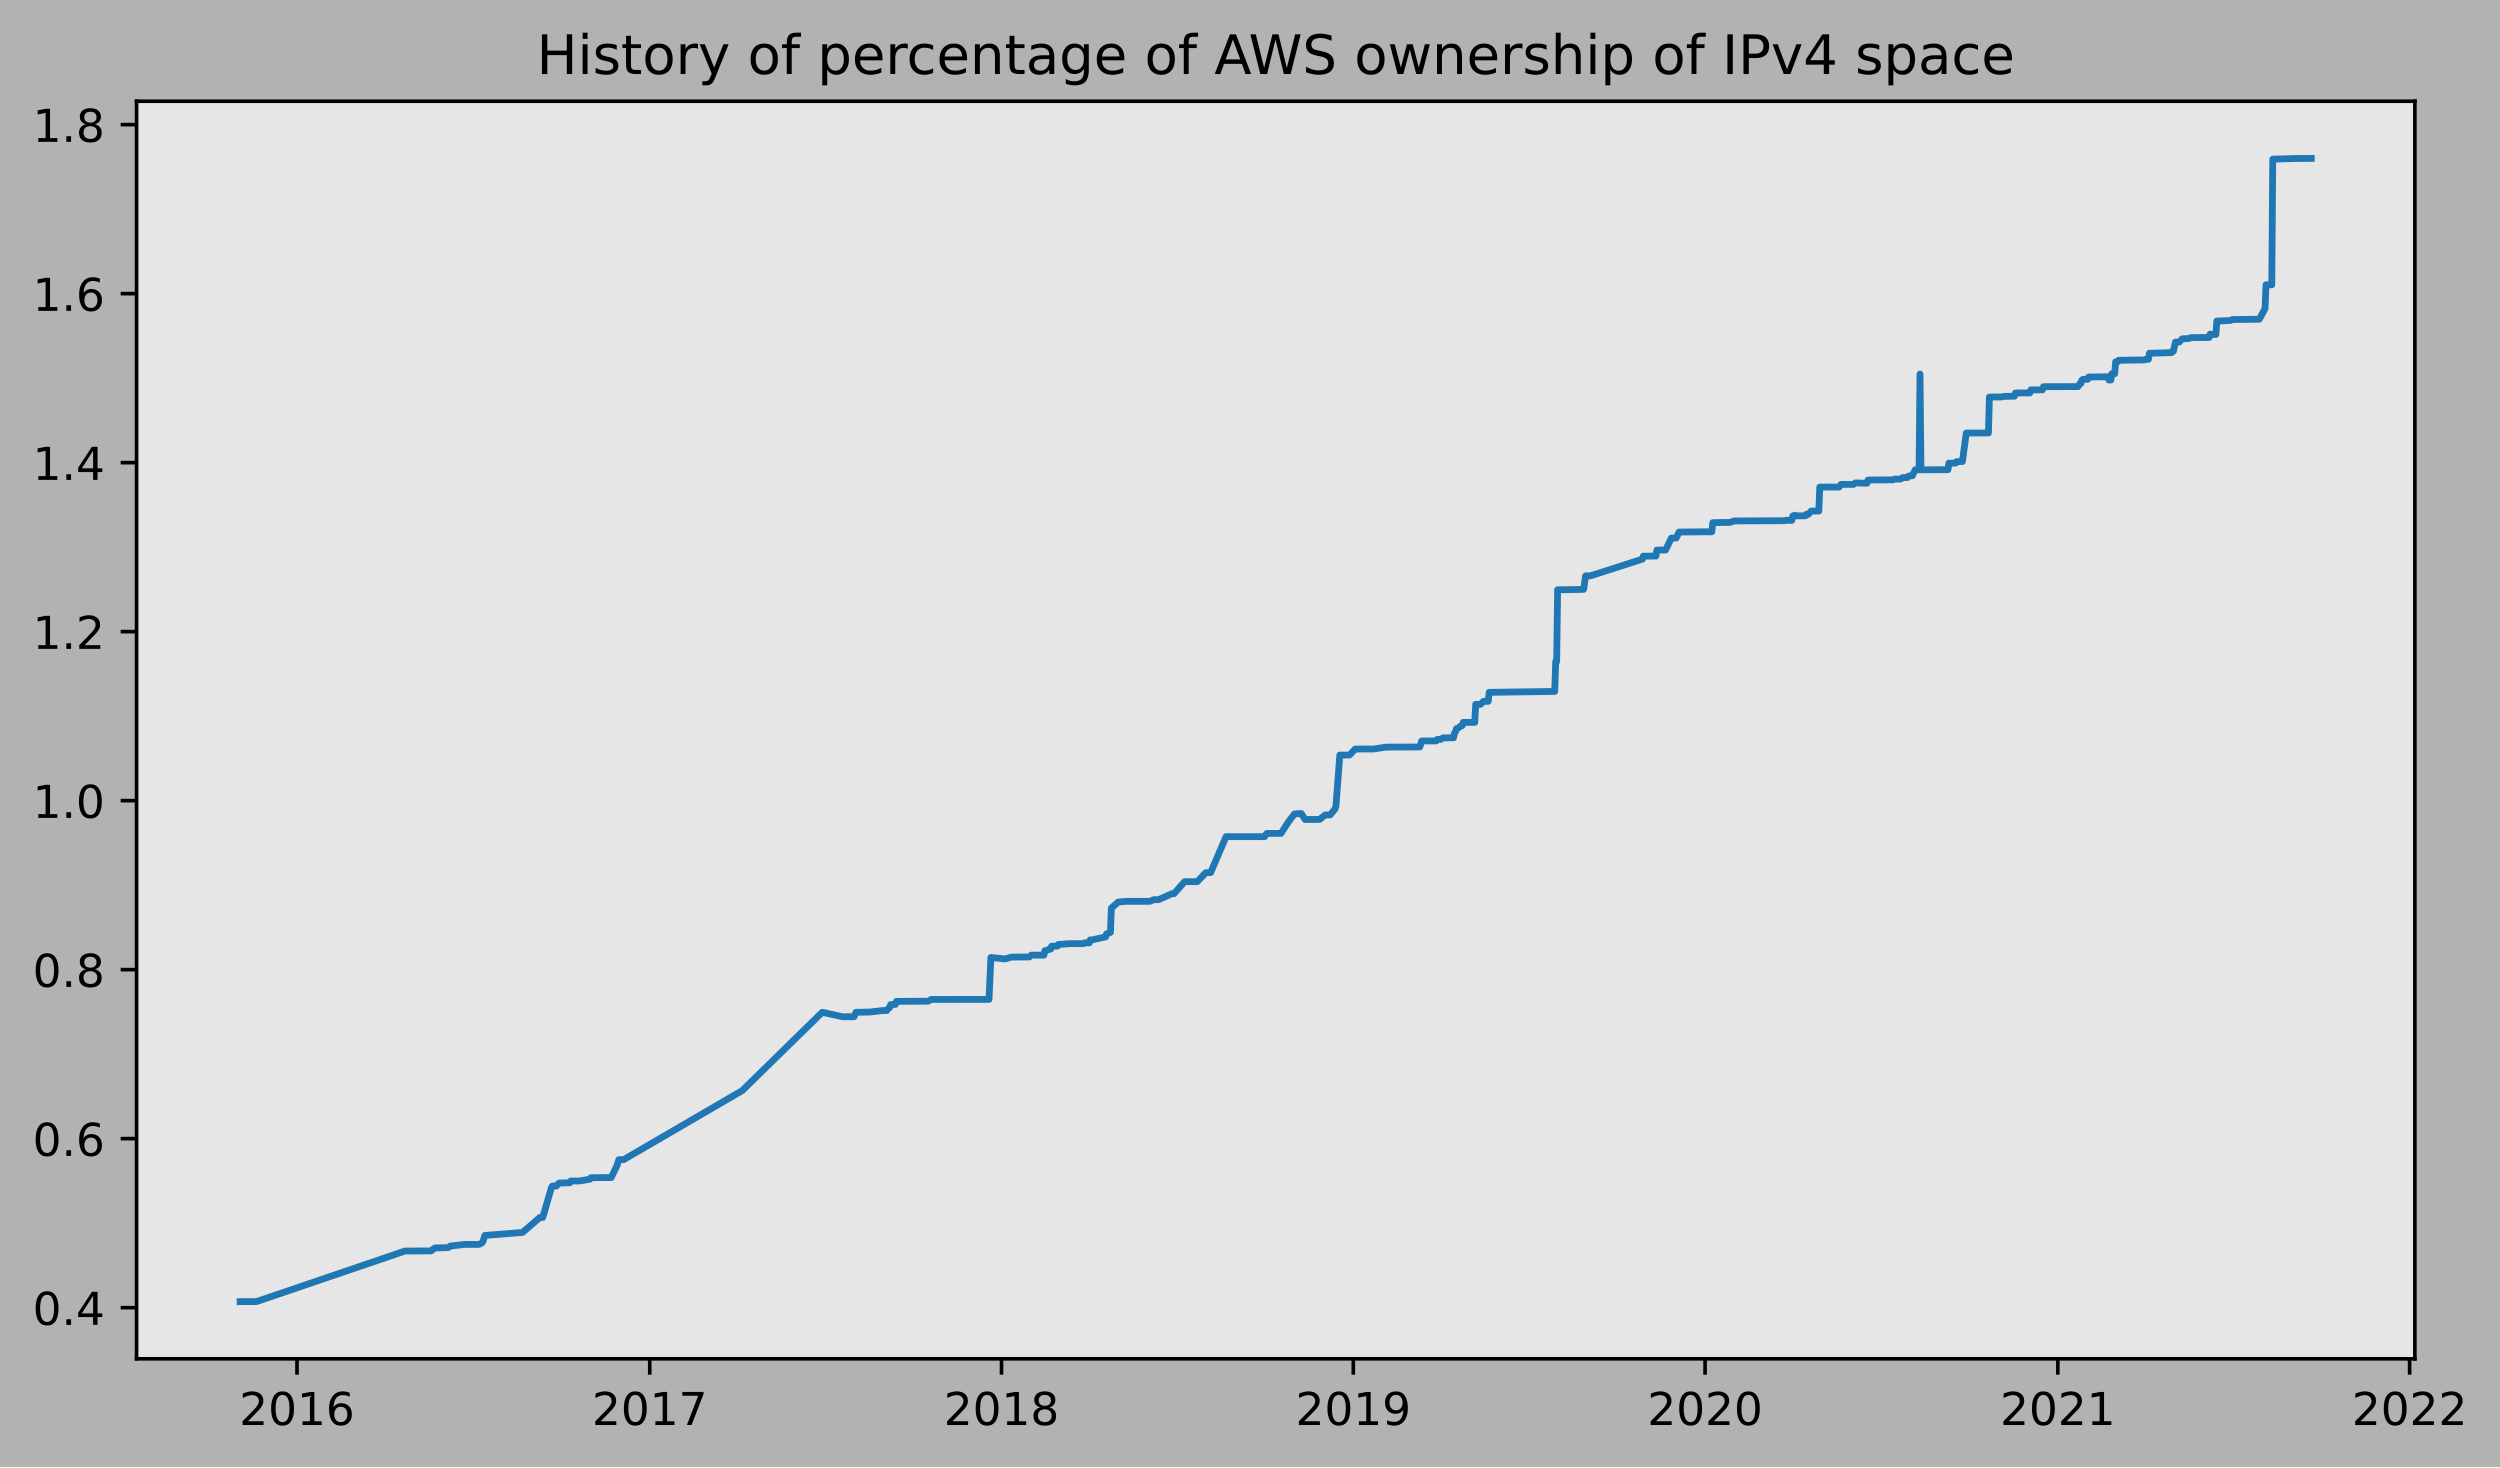
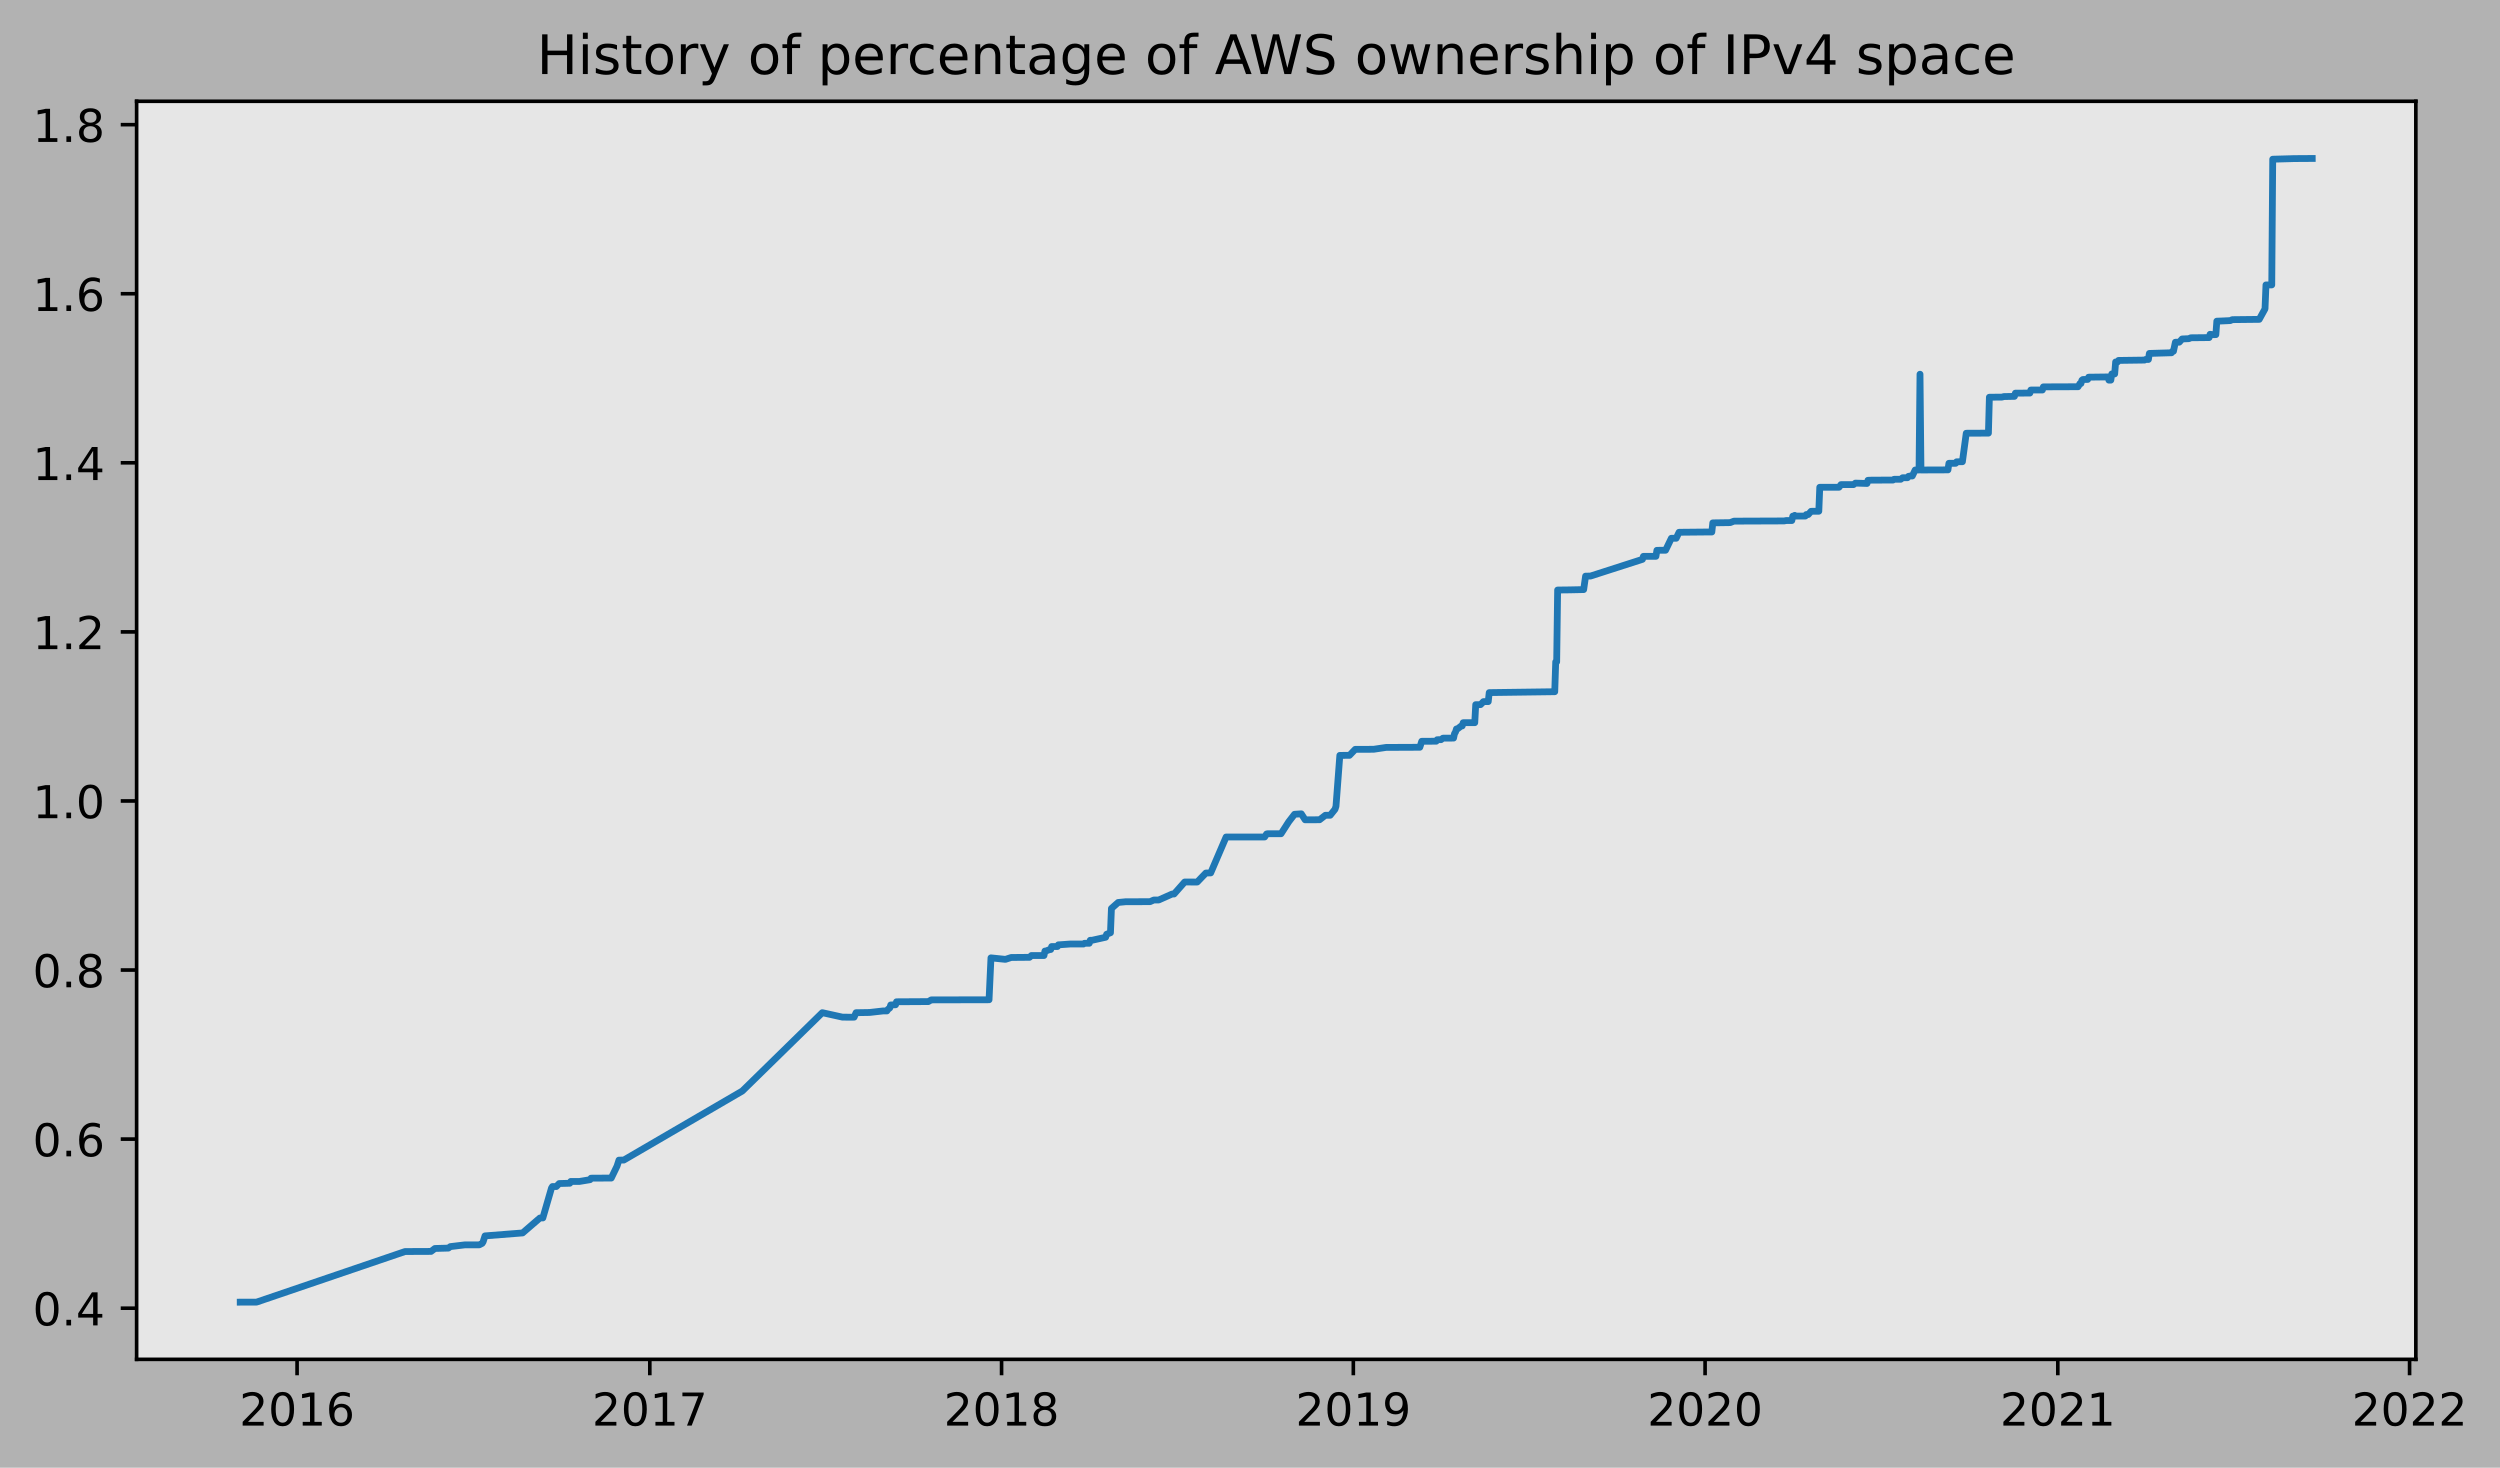
- <svg xmlns="http://www.w3.org/2000/svg" xmlns:xlink="http://www.w3.org/1999/xlink" height="323.396pt" version="1.1" viewBox="0 0 551.07 323.396" width="551.07pt">
+ <svg xmlns="http://www.w3.org/2000/svg" xmlns:xlink="http://www.w3.org/1999/xlink" height="323.396pt" version="1.1" viewBox="0 0 550.848 323.396" width="550.848pt">
  <defs>
    <style type="text/css">
*{stroke-linecap:butt;stroke-linejoin:round;}
  </style>
  </defs>
  <g id="figure_1">
    <g id="patch_1">
-       <path d="M 0 323.396  L 551.07 323.396  L 551.07 0  L 0 0  z " style="fill:#b2b2b2;" />
+       <path d="M 0 323.396  L 550.848 323.396  L 550.848 0  L 0 0  z " style="fill:#b2b2b2;" />
    </g>
    <g id="axes_1">
      <g id="patch_2">
        <path d="M 30.103 299.518  L 532.303 299.518  L 532.303 22.318  L 30.103 22.318  z " style="fill:#e6e6e6;" />
      </g>
      <g id="matplotlib.axis_1">
        <g id="xtick_1">
          <g id="line2d_1">
            <defs>
-               <path d="M 0 0  L 0 3.5  " id="mcedb3b57be" style="stroke:#000000;stroke-width:0.8;" />
-             </defs>
-             <g>
-               <use style="stroke:#000000;stroke-width:0.8;" x="65.465" xlink:href="#mcedb3b57be" y="299.518" />
+               <path d="M 0 0  L 0 3.5  " id="m0ba803ebdb" style="stroke:#000000;stroke-width:0.8;" />
+             </defs>
+             <g>
+               <use style="stroke:#000000;stroke-width:0.8;" x="65.459" xlink:href="#m0ba803ebdb" y="299.518" />
            </g>
          </g>
          <g id="text_1">
            <defs>
              <path d="M 19.188 8.297  L 53.609 8.297  L 53.609 0  L 7.328 0  L 7.328 8.297  Q 12.938 14.109 22.625 23.891  Q 32.328 33.688 34.812 36.531  Q 39.547 41.844 41.422 45.531  Q 43.312 49.219 43.312 52.781  Q 43.312 58.594 39.234 62.25  Q 35.156 65.922 28.609 65.922  Q 23.969 65.922 18.812 64.312  Q 13.672 62.703 7.812 59.422  L 7.812 69.391  Q 13.766 71.781 18.938 73  Q 24.125 74.219 28.422 74.219  Q 39.75 74.219 46.484 68.547  Q 53.219 62.891 53.219 53.422  Q 53.219 48.922 51.531 44.891  Q 49.859 40.875 45.406 35.406  Q 44.188 33.984 37.641 27.219  Q 31.109 20.453 19.188 8.297  z " id="DejaVuSans-50" />
              <path d="M 31.781 66.406  Q 24.172 66.406 20.328 58.906  Q 16.5 51.422 16.5 36.375  Q 16.5 21.391 20.328 13.891  Q 24.172 6.391 31.781 6.391  Q 39.453 6.391 43.281 13.891  Q 47.125 21.391 47.125 36.375  Q 47.125 51.422 43.281 58.906  Q 39.453 66.406 31.781 66.406  z M 31.781 74.219  Q 44.047 74.219 50.516 64.516  Q 56.984 54.828 56.984 36.375  Q 56.984 17.969 50.516 8.266  Q 44.047 -1.422 31.781 -1.422  Q 19.531 -1.422 13.062 8.266  Q 6.594 17.969 6.594 36.375  Q 6.594 54.828 13.062 64.516  Q 19.531 74.219 31.781 74.219  z " id="DejaVuSans-48" />
              <path d="M 12.406 8.297  L 28.516 8.297  L 28.516 63.922  L 10.984 60.406  L 10.984 69.391  L 28.422 72.906  L 38.281 72.906  L 38.281 8.297  L 54.391 8.297  L 54.391 0  L 12.406 0  z " id="DejaVuSans-49" />
              <path d="M 33.016 40.375  Q 26.375 40.375 22.484 35.828  Q 18.609 31.297 18.609 23.391  Q 18.609 15.531 22.484 10.953  Q 26.375 6.391 33.016 6.391  Q 39.656 6.391 43.531 10.953  Q 47.406 15.531 47.406 23.391  Q 47.406 31.297 43.531 35.828  Q 39.656 40.375 33.016 40.375  z M 52.594 71.297  L 52.594 62.312  Q 48.875 64.062 45.094 64.984  Q 41.312 65.922 37.594 65.922  Q 27.828 65.922 22.672 59.328  Q 17.531 52.734 16.797 39.406  Q 19.672 43.656 24.016 45.922  Q 28.375 48.188 33.594 48.188  Q 44.578 48.188 50.953 41.516  Q 57.328 34.859 57.328 23.391  Q 57.328 12.156 50.688 5.359  Q 44.047 -1.422 33.016 -1.422  Q 20.359 -1.422 13.672 8.266  Q 6.984 17.969 6.984 36.375  Q 6.984 53.656 15.188 63.938  Q 23.391 74.219 37.203 74.219  Q 40.922 74.219 44.703 73.484  Q 48.484 72.75 52.594 71.297  z " id="DejaVuSans-54" />
            </defs>
-             <g transform="translate(52.73968 314.1166)scale(0.1 -0.1)">
+             <g transform="translate(52.73385 314.1166)scale(0.1 -0.1)">
              <use xlink:href="#DejaVuSans-50" />
              <use x="63.623" xlink:href="#DejaVuSans-48" />
              <use x="127.246" xlink:href="#DejaVuSans-49" />
              <use x="190.869" xlink:href="#DejaVuSans-54" />
            </g>
          </g>
        </g>
        <g id="xtick_2">
          <g id="line2d_2">
            <g>
-               <use style="stroke:#000000;stroke-width:0.8;" x="143.22" xlink:href="#mcedb3b57be" y="299.518" />
+               <use style="stroke:#000000;stroke-width:0.8;" x="143.178" xlink:href="#m0ba803ebdb" y="299.518" />
            </g>
          </g>
          <g id="text_2">
            <defs>
              <path d="M 8.203 72.906  L 55.078 72.906  L 55.078 68.703  L 28.609 0  L 18.312 0  L 43.219 64.594  L 8.203 64.594  z " id="DejaVuSans-55" />
            </defs>
-             <g transform="translate(130.4948 314.1166)scale(0.1 -0.1)">
+             <g transform="translate(130.4528 314.1166)scale(0.1 -0.1)">
              <use xlink:href="#DejaVuSans-50" />
              <use x="63.623" xlink:href="#DejaVuSans-48" />
              <use x="127.246" xlink:href="#DejaVuSans-49" />
              <use x="190.869" xlink:href="#DejaVuSans-55" />
            </g>
          </g>
        </g>
        <g id="xtick_3">
          <g id="line2d_3">
            <g>
-               <use style="stroke:#000000;stroke-width:0.8;" x="220.762" xlink:href="#mcedb3b57be" y="299.518" />
+               <use style="stroke:#000000;stroke-width:0.8;" x="220.684" xlink:href="#m0ba803ebdb" y="299.518" />
            </g>
          </g>
          <g id="text_3">
            <defs>
              <path d="M 31.781 34.625  Q 24.75 34.625 20.719 30.859  Q 16.703 27.094 16.703 20.516  Q 16.703 13.922 20.719 10.156  Q 24.75 6.391 31.781 6.391  Q 38.812 6.391 42.859 10.172  Q 46.922 13.969 46.922 20.516  Q 46.922 27.094 42.891 30.859  Q 38.875 34.625 31.781 34.625  z M 21.922 38.812  Q 15.578 40.375 12.031 44.719  Q 8.5 49.078 8.5 55.328  Q 8.5 64.062 14.719 69.141  Q 20.953 74.219 31.781 74.219  Q 42.672 74.219 48.875 69.141  Q 55.078 64.062 55.078 55.328  Q 55.078 49.078 51.531 44.719  Q 48 40.375 41.703 38.812  Q 48.828 37.156 52.797 32.312  Q 56.781 27.484 56.781 20.516  Q 56.781 9.906 50.312 4.234  Q 43.844 -1.422 31.781 -1.422  Q 19.734 -1.422 13.25 4.234  Q 6.781 9.906 6.781 20.516  Q 6.781 27.484 10.781 32.312  Q 14.797 37.156 21.922 38.812  z M 18.312 54.391  Q 18.312 48.734 21.844 45.562  Q 25.391 42.391 31.781 42.391  Q 38.141 42.391 41.719 45.562  Q 45.312 48.734 45.312 54.391  Q 45.312 60.062 41.719 63.234  Q 38.141 66.406 31.781 66.406  Q 25.391 66.406 21.844 63.234  Q 18.312 60.062 18.312 54.391  z " id="DejaVuSans-56" />
            </defs>
-             <g transform="translate(208.0374 314.1166)scale(0.1 -0.1)">
+             <g transform="translate(207.9593 314.1166)scale(0.1 -0.1)">
              <use xlink:href="#DejaVuSans-50" />
              <use x="63.623" xlink:href="#DejaVuSans-48" />
              <use x="127.246" xlink:href="#DejaVuSans-49" />
              <use x="190.869" xlink:href="#DejaVuSans-56" />
            </g>
          </g>
        </g>
        <g id="xtick_4">
          <g id="line2d_4">
            <g>
-               <use style="stroke:#000000;stroke-width:0.8;" x="298.305" xlink:href="#mcedb3b57be" y="299.518" />
+               <use style="stroke:#000000;stroke-width:0.8;" x="298.191" xlink:href="#m0ba803ebdb" y="299.518" />
            </g>
          </g>
          <g id="text_4">
            <defs>
              <path d="M 10.984 1.516  L 10.984 10.5  Q 14.703 8.734 18.5 7.812  Q 22.312 6.891 25.984 6.891  Q 35.75 6.891 40.891 13.453  Q 46.047 20.016 46.781 33.406  Q 43.953 29.203 39.594 26.953  Q 35.25 24.703 29.984 24.703  Q 19.047 24.703 12.672 31.312  Q 6.297 37.938 6.297 49.422  Q 6.297 60.641 12.938 67.422  Q 19.578 74.219 30.609 74.219  Q 43.266 74.219 49.922 64.516  Q 56.594 54.828 56.594 36.375  Q 56.594 19.141 48.406 8.859  Q 40.234 -1.422 26.422 -1.422  Q 22.703 -1.422 18.891 -0.688  Q 15.094 0.047 10.984 1.516  z M 30.609 32.422  Q 37.25 32.422 41.125 36.953  Q 45.016 41.5 45.016 49.422  Q 45.016 57.281 41.125 61.844  Q 37.25 66.406 30.609 66.406  Q 23.969 66.406 20.094 61.844  Q 16.219 57.281 16.219 49.422  Q 16.219 41.5 20.094 36.953  Q 23.969 32.422 30.609 32.422  z " id="DejaVuSans-57" />
            </defs>
-             <g transform="translate(285.58 314.1166)scale(0.1 -0.1)">
+             <g transform="translate(285.4659 314.1166)scale(0.1 -0.1)">
              <use xlink:href="#DejaVuSans-50" />
              <use x="63.623" xlink:href="#DejaVuSans-48" />
              <use x="127.246" xlink:href="#DejaVuSans-49" />
              <use x="190.869" xlink:href="#DejaVuSans-57" />
            </g>
          </g>
        </g>
        <g id="xtick_5">
          <g id="line2d_5">
            <g>
-               <use style="stroke:#000000;stroke-width:0.8;" x="375.848" xlink:href="#mcedb3b57be" y="299.518" />
+               <use style="stroke:#000000;stroke-width:0.8;" x="375.697" xlink:href="#m0ba803ebdb" y="299.518" />
            </g>
          </g>
          <g id="text_5">
-             <g transform="translate(363.1226 314.1166)scale(0.1 -0.1)">
+             <g transform="translate(362.9724 314.1166)scale(0.1 -0.1)">
              <use xlink:href="#DejaVuSans-50" />
              <use x="63.623" xlink:href="#DejaVuSans-48" />
              <use x="127.246" xlink:href="#DejaVuSans-50" />
              <use x="190.869" xlink:href="#DejaVuSans-48" />
            </g>
          </g>
        </g>
        <g id="xtick_6">
          <g id="line2d_6">
            <g>
-               <use style="stroke:#000000;stroke-width:0.8;" x="453.603" xlink:href="#mcedb3b57be" y="299.518" />
+               <use style="stroke:#000000;stroke-width:0.8;" x="453.416" xlink:href="#m0ba803ebdb" y="299.518" />
            </g>
          </g>
          <g id="text_6">
-             <g transform="translate(440.8777 314.1166)scale(0.1 -0.1)">
+             <g transform="translate(440.6913 314.1166)scale(0.1 -0.1)">
              <use xlink:href="#DejaVuSans-50" />
              <use x="63.623" xlink:href="#DejaVuSans-48" />
              <use x="127.246" xlink:href="#DejaVuSans-50" />
              <use x="190.869" xlink:href="#DejaVuSans-49" />
            </g>
          </g>
        </g>
        <g id="xtick_7">
          <g id="line2d_7">
            <g>
-               <use style="stroke:#000000;stroke-width:0.8;" x="531.145" xlink:href="#mcedb3b57be" y="299.518" />
+               <use style="stroke:#000000;stroke-width:0.8;" x="530.923" xlink:href="#m0ba803ebdb" y="299.518" />
            </g>
          </g>
          <g id="text_7">
-             <g transform="translate(518.4203 314.1166)scale(0.1 -0.1)">
+             <g transform="translate(518.1979 314.1166)scale(0.1 -0.1)">
              <use xlink:href="#DejaVuSans-50" />
              <use x="63.623" xlink:href="#DejaVuSans-48" />
              <use x="127.246" xlink:href="#DejaVuSans-50" />
              <use x="190.869" xlink:href="#DejaVuSans-50" />
            </g>
          </g>
        </g>
      </g>
      <g id="matplotlib.axis_2">
        <g id="ytick_1">
          <g id="line2d_8">
            <defs>
-               <path d="M 0 0  L -3.5 0  " id="m008d72a3e7" style="stroke:#000000;stroke-width:0.8;" />
-             </defs>
-             <g>
-               <use style="stroke:#000000;stroke-width:0.8;" x="30.103" xlink:href="#m008d72a3e7" y="288.244" />
+               <path d="M 0 0  L -3.5 0  " id="m420ef39f73" style="stroke:#000000;stroke-width:0.8;" />
+             </defs>
+             <g>
+               <use style="stroke:#000000;stroke-width:0.8;" x="30.103" xlink:href="#m420ef39f73" y="288.244" />
            </g>
          </g>
          <g id="text_8">
            <defs>
              <path d="M 10.688 12.406  L 21 12.406  L 21 0  L 10.688 0  z " id="DejaVuSans-46" />
              <path d="M 37.797 64.312  L 12.891 25.391  L 37.797 25.391  z M 35.203 72.906  L 47.609 72.906  L 47.609 25.391  L 58.016 25.391  L 58.016 17.188  L 47.609 17.188  L 47.609 0  L 37.797 0  L 37.797 17.188  L 4.891 17.188  L 4.891 26.703  z " id="DejaVuSans-52" />
            </defs>
            <g transform="translate(7.2 292.0431)scale(0.1 -0.1)">
              <use xlink:href="#DejaVuSans-48" />
              <use x="63.623" xlink:href="#DejaVuSans-46" />
              <use x="95.41" xlink:href="#DejaVuSans-52" />
            </g>
          </g>
        </g>
        <g id="ytick_2">
          <g id="line2d_9">
            <g>
-               <use style="stroke:#000000;stroke-width:0.8;" x="30.103" xlink:href="#m008d72a3e7" y="250.99" />
+               <use style="stroke:#000000;stroke-width:0.8;" x="30.103" xlink:href="#m420ef39f73" y="250.99" />
            </g>
          </g>
          <g id="text_9">
            <g transform="translate(7.2 254.7897)scale(0.1 -0.1)">
              <use xlink:href="#DejaVuSans-48" />
              <use x="63.623" xlink:href="#DejaVuSans-46" />
              <use x="95.41" xlink:href="#DejaVuSans-54" />
            </g>
          </g>
        </g>
        <g id="ytick_3">
          <g id="line2d_10">
            <g>
-               <use style="stroke:#000000;stroke-width:0.8;" x="30.103" xlink:href="#m008d72a3e7" y="213.737" />
+               <use style="stroke:#000000;stroke-width:0.8;" x="30.103" xlink:href="#m420ef39f73" y="213.737" />
            </g>
          </g>
          <g id="text_10">
            <g transform="translate(7.2 217.5362)scale(0.1 -0.1)">
              <use xlink:href="#DejaVuSans-48" />
              <use x="63.623" xlink:href="#DejaVuSans-46" />
              <use x="95.41" xlink:href="#DejaVuSans-56" />
            </g>
          </g>
        </g>
        <g id="ytick_4">
          <g id="line2d_11">
            <g>
-               <use style="stroke:#000000;stroke-width:0.8;" x="30.103" xlink:href="#m008d72a3e7" y="176.484" />
+               <use style="stroke:#000000;stroke-width:0.8;" x="30.103" xlink:href="#m420ef39f73" y="176.484" />
            </g>
          </g>
          <g id="text_11">
            <g transform="translate(7.2 180.2828)scale(0.1 -0.1)">
              <use xlink:href="#DejaVuSans-49" />
              <use x="63.623" xlink:href="#DejaVuSans-46" />
              <use x="95.41" xlink:href="#DejaVuSans-48" />
            </g>
          </g>
        </g>
        <g id="ytick_5">
          <g id="line2d_12">
            <g>
-               <use style="stroke:#000000;stroke-width:0.8;" x="30.103" xlink:href="#m008d72a3e7" y="139.23" />
+               <use style="stroke:#000000;stroke-width:0.8;" x="30.103" xlink:href="#m420ef39f73" y="139.23" />
            </g>
          </g>
          <g id="text_12">
            <g transform="translate(7.2 143.0293)scale(0.1 -0.1)">
              <use xlink:href="#DejaVuSans-49" />
              <use x="63.623" xlink:href="#DejaVuSans-46" />
              <use x="95.41" xlink:href="#DejaVuSans-50" />
            </g>
          </g>
        </g>
        <g id="ytick_6">
          <g id="line2d_13">
            <g>
-               <use style="stroke:#000000;stroke-width:0.8;" x="30.103" xlink:href="#m008d72a3e7" y="101.977" />
+               <use style="stroke:#000000;stroke-width:0.8;" x="30.103" xlink:href="#m420ef39f73" y="101.977" />
            </g>
          </g>
          <g id="text_13">
            <g transform="translate(7.2 105.7759)scale(0.1 -0.1)">
              <use xlink:href="#DejaVuSans-49" />
              <use x="63.623" xlink:href="#DejaVuSans-46" />
              <use x="95.41" xlink:href="#DejaVuSans-52" />
            </g>
          </g>
        </g>
        <g id="ytick_7">
          <g id="line2d_14">
            <g>
-               <use style="stroke:#000000;stroke-width:0.8;" x="30.103" xlink:href="#m008d72a3e7" y="64.723" />
+               <use style="stroke:#000000;stroke-width:0.8;" x="30.103" xlink:href="#m420ef39f73" y="64.723" />
            </g>
          </g>
          <g id="text_14">
            <g transform="translate(7.2 68.52245)scale(0.1 -0.1)">
              <use xlink:href="#DejaVuSans-49" />
              <use x="63.623" xlink:href="#DejaVuSans-46" />
              <use x="95.41" xlink:href="#DejaVuSans-54" />
            </g>
          </g>
        </g>
        <g id="ytick_8">
          <g id="line2d_15">
            <g>
-               <use style="stroke:#000000;stroke-width:0.8;" x="30.103" xlink:href="#m008d72a3e7" y="27.47" />
+               <use style="stroke:#000000;stroke-width:0.8;" x="30.103" xlink:href="#m420ef39f73" y="27.47" />
            </g>
          </g>
          <g id="text_15">
            <g transform="translate(7.2 31.26901)scale(0.1 -0.1)">
              <use xlink:href="#DejaVuSans-49" />
              <use x="63.623" xlink:href="#DejaVuSans-46" />
              <use x="95.41" xlink:href="#DejaVuSans-56" />
            </g>
          </g>
        </g>
      </g>
      <g id="line2d_16">
-         <path clip-path="url(#p74a5744af8)" d="M 52.93 286.918  L 56.542 286.904  L 89.259 275.762  L 94.995 275.737  L 95.844 275.088  L 98.819 275.006  L 99.244 274.677  L 102.43 274.295  L 105.617 274.297  L 106.254 273.967  L 106.467 273.638  L 106.892 272.314  L 115.177 271.665  L 119.001 268.367  L 119.638 268.364  L 121.55 261.77  L 121.763 261.44  L 122.613 261.44  L 123.25 260.78  L 125.587 260.715  L 125.799 260.32  L 127.711 260.32  L 130.048 259.933  L 130.261 259.603  L 130.685 259.588  L 134.722 259.576  L 135.997 256.938  L 136.421 255.619  L 137.484 255.609  L 163.615 240.389  L 181.248 223.133  L 185.709 224.119  L 188.258 224.126  L 188.683 223.137  L 191.657 223.088  L 194.632 222.751  L 195.481 222.751  L 195.694 222.421  L 196.119 222.091  L 196.331 221.432  L 197.393 221.391  L 197.606 220.731  L 204.617 220.689  L 205.254 220.318  L 218.001 220.287  L 218.425 211.055  L 221.612 211.385  L 222.887 210.971  L 226.923 210.935  L 227.348 210.538  L 230.11 210.539  L 230.322 209.55  L 230.535 209.548  L 231.385 209.216  L 231.597 209.215  L 231.81 208.556  L 233.084 208.554  L 233.297 208.177  L 233.509 208.175  L 235.846 208.006  L 238.82 208.005  L 239.033 207.84  L 240.095 207.839  L 240.307 207.18  L 240.732 207.174  L 243.706 206.515  L 243.919 205.855  L 244.769 205.525  L 244.981 200.167  L 246.468 198.849  L 248.168 198.684  L 253.479 198.677  L 254.329 198.306  L 255.391 198.306  L 258.365 196.987  L 258.79 196.983  L 261.127 194.344  L 263.889 194.348  L 265.801 192.364  L 266.863 192.337  L 270.262 184.421  L 278.76 184.417  L 279.185 183.757  L 279.397 183.706  L 282.372 183.702  L 284.071 181.064  L 285.346 179.416  L 286.833 179.317  L 287.683 180.635  L 290.869 180.624  L 292.144 179.635  L 293.206 179.633  L 294.269 178.314  L 294.481 177.65  L 295.331 166.439  L 297.455 166.434  L 298.73 165.11  L 302.766 165.098  L 305.528 164.686  L 312.964 164.653  L 313.389 163.333  L 316.575 163.318  L 316.788 162.988  L 317.638 162.977  L 318.062 162.647  L 320.399 162.629  L 320.612 161.64  L 320.824 161.31  L 321.037 160.615  L 321.249 160.613  L 322.099 159.954  L 322.311 159.954  L 322.524 159.239  L 325.073 159.236  L 325.286 155.263  L 326.348 155.257  L 326.985 154.596  L 328.047 154.59  L 328.26 152.61  L 342.706 152.411  L 342.919 145.832  L 343.131 145.832  L 343.343 130.005  L 345.893 129.975  L 349.079 129.908  L 349.504 126.941  L 350.567 126.934  L 362.039 123.245  L 362.251 122.586  L 365.013 122.576  L 365.225 121.257  L 367.137 121.239  L 368.412 118.601  L 369.474 118.6  L 370.112 117.281  L 376.06 117.222  L 377.335 117.217  L 377.547 115.209  L 381.371 115.152  L 382.221 114.827  L 393.268 114.784  L 393.693 114.701  L 394.968 114.696  L 395.18 113.727  L 395.393 113.727  L 395.605 113.555  L 395.817 113.717  L 397.942 113.704  L 398.154 113.375  L 398.579 113.374  L 399.217 112.661  L 400.916 112.645  L 401.129 107.366  L 405.378 107.357  L 405.802 106.78  L 408.564 106.778  L 408.989 106.448  L 411.538 106.526  L 411.751 105.83  L 412.601 105.795  L 417.274 105.773  L 417.487 105.609  L 418.974 105.603  L 419.399 105.264  L 420.461 105.26  L 420.674 104.961  L 421.099 104.879  L 421.523 104.879  L 422.161 103.56  L 423.011 103.56  L 423.223 82.456  L 423.435 103.558  L 429.384 103.534  L 429.596 102.083  L 431.083 102.083  L 431.296 101.752  L 432.571 101.734  L 433.42 95.459  L 438.307 95.435  L 438.519 87.522  L 441.281 87.499  L 441.706 87.382  L 444.043 87.334  L 444.255 86.623  L 447.442 86.61  L 447.654 85.939  L 450.204 85.935  L 450.416 85.242  L 458.064 85.212  L 458.489 84.506  L 458.701 84.506  L 458.914 83.789  L 459.126 83.621  L 460.188 83.602  L 460.401 83.107  L 464.65 83.052  L 464.862 83.762  L 465.287 83.76  L 465.5 82.392  L 466.137 82.392  L 466.349 79.754  L 466.774 79.752  L 466.987 79.418  L 472.723 79.337  L 472.935 79.205  L 473.573 79.204  L 473.785 77.874  L 478.671 77.728  L 478.884 77.397  L 479.096 77.396  L 479.521 75.407  L 480.371 75.397  L 481.008 74.686  L 482.495 74.623  L 482.92 74.426  L 486.957 74.383  L 487.169 73.657  L 487.806 73.737  L 488.444 73.731  L 488.656 70.763  L 489.294 70.745  L 491.63 70.639  L 492.055 70.433  L 498.004 70.367  L 499.278 68.054  L 499.491 62.778  L 500.766 62.777  L 500.978 35.079  L 504.802 34.972  L 505.652 34.944  L 509.476 34.919  L 509.476 34.919  " style="fill:none;stroke:#1f77b4;stroke-linecap:square;stroke-width:1.5;" />
+         <path clip-path="url(#pda36340a8e)" d="M 52.93 286.918  L 56.54 286.904  L 89.242 275.762  L 94.975 275.737  L 95.824 275.088  L 98.797 275.006  L 99.222 274.677  L 102.407 274.295  L 105.592 274.297  L 106.229 273.967  L 106.442 273.638  L 106.866 272.314  L 115.148 271.665  L 118.97 268.367  L 119.607 268.364  L 121.518 261.77  L 121.731 261.44  L 122.58 261.44  L 123.217 260.78  L 125.553 260.715  L 125.765 260.32  L 127.676 260.32  L 130.012 259.933  L 130.225 259.603  L 130.649 259.588  L 134.684 259.576  L 135.958 256.938  L 136.383 255.619  L 137.444 255.609  L 163.563 240.389  L 181.188 223.133  L 185.647 224.119  L 188.195 224.126  L 188.62 223.137  L 191.593 223.088  L 194.566 222.751  L 195.415 222.751  L 195.627 222.421  L 196.052 222.091  L 196.264 221.432  L 197.326 221.391  L 197.539 220.731  L 204.546 220.689  L 205.183 220.318  L 217.924 220.287  L 218.348 211.055  L 221.534 211.385  L 222.808 210.971  L 226.842 210.935  L 227.267 210.538  L 230.028 210.539  L 230.24 209.55  L 230.452 209.548  L 231.302 209.216  L 231.514 209.215  L 231.726 208.556  L 233 208.554  L 233.213 208.177  L 233.425 208.175  L 235.761 208.006  L 238.734 208.005  L 238.946 207.84  L 240.008 207.839  L 240.22 207.18  L 240.645 207.174  L 243.618 206.515  L 243.83 205.855  L 244.679 205.525  L 244.892 200.167  L 246.378 198.849  L 248.077 198.684  L 253.386 198.677  L 254.235 198.306  L 255.297 198.306  L 258.27 196.987  L 258.694 196.983  L 261.03 194.344  L 263.791 194.348  L 265.702 192.364  L 266.764 192.337  L 270.161 184.421  L 278.655 184.417  L 279.08 183.757  L 279.292 183.706  L 282.265 183.702  L 283.964 181.064  L 285.238 179.416  L 286.724 179.317  L 287.574 180.635  L 290.759 180.624  L 292.033 179.635  L 293.095 179.633  L 294.156 178.314  L 294.369 177.65  L 295.218 166.439  L 297.341 166.434  L 298.616 165.11  L 302.65 165.098  L 305.411 164.686  L 312.843 164.653  L 313.267 163.333  L 316.453 163.318  L 316.665 162.988  L 317.514 162.977  L 317.939 162.647  L 320.275 162.629  L 320.487 161.64  L 320.7 161.31  L 320.912 160.615  L 321.124 160.613  L 321.974 159.954  L 322.186 159.954  L 322.398 159.239  L 324.947 159.236  L 325.159 155.263  L 326.221 155.257  L 326.858 154.596  L 327.919 154.59  L 328.132 152.61  L 342.571 152.411  L 342.784 145.832  L 342.996 145.832  L 343.208 130.005  L 345.757 129.975  L 348.942 129.908  L 349.366 126.941  L 350.428 126.934  L 361.895 123.245  L 362.107 122.586  L 364.868 122.576  L 365.08 121.257  L 366.991 121.239  L 368.265 118.601  L 369.327 118.6  L 369.964 117.281  L 375.91 117.222  L 377.184 117.217  L 377.396 115.209  L 381.218 115.152  L 382.068 114.827  L 393.11 114.784  L 393.535 114.701  L 394.809 114.696  L 395.021 113.727  L 395.233 113.727  L 395.446 113.555  L 395.658 113.717  L 397.781 113.704  L 397.994 113.375  L 398.419 113.374  L 399.056 112.661  L 400.754 112.645  L 400.967 107.366  L 405.214 107.357  L 405.638 106.78  L 408.399 106.778  L 408.824 106.448  L 411.372 106.526  L 411.584 105.83  L 412.433 105.795  L 417.105 105.773  L 417.317 105.609  L 418.804 105.603  L 419.228 105.264  L 420.29 105.26  L 420.503 104.961  L 420.927 104.879  L 421.352 104.879  L 421.989 103.56  L 422.838 103.56  L 423.051 82.456  L 423.263 103.558  L 429.209 103.534  L 429.421 102.083  L 430.908 102.083  L 431.12 101.752  L 432.394 101.734  L 433.243 95.459  L 438.127 95.435  L 438.34 87.522  L 441.1 87.499  L 441.525 87.382  L 443.861 87.334  L 444.073 86.623  L 447.258 86.61  L 447.471 85.939  L 450.019 85.935  L 450.231 85.242  L 457.876 85.212  L 458.3 84.506  L 458.513 84.506  L 458.725 83.789  L 458.937 83.621  L 459.999 83.602  L 460.211 83.107  L 464.458 83.052  L 464.671 83.762  L 465.095 83.76  L 465.308 82.392  L 465.945 82.392  L 466.157 79.754  L 466.582 79.752  L 466.794 79.418  L 472.528 79.337  L 472.74 79.205  L 473.377 79.204  L 473.589 77.874  L 478.473 77.728  L 478.686 77.397  L 478.898 77.396  L 479.323 75.407  L 480.172 75.397  L 480.809 74.686  L 482.295 74.623  L 482.72 74.426  L 486.755 74.383  L 486.967 73.657  L 487.604 73.737  L 488.241 73.731  L 488.454 70.763  L 489.091 70.745  L 491.426 70.639  L 491.851 70.433  L 497.797 70.367  L 499.071 68.054  L 499.283 62.778  L 500.557 62.777  L 500.77 35.079  L 504.592 34.972  L 505.441 34.944  L 509.476 34.918  L 509.476 34.918  " style="fill:none;stroke:#1f77b4;stroke-linecap:square;stroke-width:1.5;" />
      </g>
      <g id="patch_3">
        <path d="M 30.103 299.518  L 30.103 22.318  " style="fill:none;stroke:#000000;stroke-linecap:square;stroke-linejoin:miter;stroke-width:0.8;" />
      </g>
      <g id="patch_4">
        <path d="M 532.303 299.518  L 532.303 22.318  " style="fill:none;stroke:#000000;stroke-linecap:square;stroke-linejoin:miter;stroke-width:0.8;" />
      </g>
      <g id="patch_5">
        <path d="M 30.103 299.518  L 532.303 299.518  " style="fill:none;stroke:#000000;stroke-linecap:square;stroke-linejoin:miter;stroke-width:0.8;" />
      </g>
      <g id="patch_6">
        <path d="M 30.103 22.318  L 532.303 22.318  " style="fill:none;stroke:#000000;stroke-linecap:square;stroke-linejoin:miter;stroke-width:0.8;" />
      </g>
      <g id="text_16">
        <defs>
          <path d="M 9.812 72.906  L 19.672 72.906  L 19.672 43.016  L 55.516 43.016  L 55.516 72.906  L 65.375 72.906  L 65.375 0  L 55.516 0  L 55.516 34.719  L 19.672 34.719  L 19.672 0  L 9.812 0  z " id="DejaVuSans-72" />
          <path d="M 9.422 54.688  L 18.406 54.688  L 18.406 0  L 9.422 0  z M 9.422 75.984  L 18.406 75.984  L 18.406 64.594  L 9.422 64.594  z " id="DejaVuSans-105" />
          <path d="M 44.281 53.078  L 44.281 44.578  Q 40.484 46.531 36.375 47.5  Q 32.281 48.484 27.875 48.484  Q 21.188 48.484 17.844 46.438  Q 14.5 44.391 14.5 40.281  Q 14.5 37.156 16.891 35.375  Q 19.281 33.594 26.516 31.984  L 29.594 31.297  Q 39.156 29.25 43.188 25.516  Q 47.219 21.781 47.219 15.094  Q 47.219 7.469 41.188 3.016  Q 35.156 -1.422 24.609 -1.422  Q 20.219 -1.422 15.453 -0.562  Q 10.688 0.297 5.422 2  L 5.422 11.281  Q 10.406 8.688 15.234 7.391  Q 20.062 6.109 24.812 6.109  Q 31.156 6.109 34.562 8.281  Q 37.984 10.453 37.984 14.406  Q 37.984 18.062 35.516 20.016  Q 33.062 21.969 24.703 23.781  L 21.578 24.516  Q 13.234 26.266 9.516 29.906  Q 5.812 33.547 5.812 39.891  Q 5.812 47.609 11.281 51.797  Q 16.75 56 26.812 56  Q 31.781 56 36.172 55.266  Q 40.578 54.547 44.281 53.078  z " id="DejaVuSans-115" />
          <path d="M 18.312 70.219  L 18.312 54.688  L 36.812 54.688  L 36.812 47.703  L 18.312 47.703  L 18.312 18.016  Q 18.312 11.328 20.141 9.422  Q 21.969 7.516 27.594 7.516  L 36.812 7.516  L 36.812 0  L 27.594 0  Q 17.188 0 13.234 3.875  Q 9.281 7.766 9.281 18.016  L 9.281 47.703  L 2.688 47.703  L 2.688 54.688  L 9.281 54.688  L 9.281 70.219  z " id="DejaVuSans-116" />
          <path d="M 30.609 48.391  Q 23.391 48.391 19.188 42.75  Q 14.984 37.109 14.984 27.297  Q 14.984 17.484 19.156 11.844  Q 23.344 6.203 30.609 6.203  Q 37.797 6.203 41.984 11.859  Q 46.188 17.531 46.188 27.297  Q 46.188 37.016 41.984 42.703  Q 37.797 48.391 30.609 48.391  z M 30.609 56  Q 42.328 56 49.016 48.375  Q 55.719 40.766 55.719 27.297  Q 55.719 13.875 49.016 6.219  Q 42.328 -1.422 30.609 -1.422  Q 18.844 -1.422 12.172 6.219  Q 5.516 13.875 5.516 27.297  Q 5.516 40.766 12.172 48.375  Q 18.844 56 30.609 56  z " id="DejaVuSans-111" />
          <path d="M 41.109 46.297  Q 39.594 47.172 37.812 47.578  Q 36.031 48 33.891 48  Q 26.266 48 22.188 43.047  Q 18.109 38.094 18.109 28.812  L 18.109 0  L 9.078 0  L 9.078 54.688  L 18.109 54.688  L 18.109 46.188  Q 20.953 51.172 25.484 53.578  Q 30.031 56 36.531 56  Q 37.453 56 38.578 55.875  Q 39.703 55.766 41.062 55.516  z " id="DejaVuSans-114" />
          <path d="M 32.172 -5.078  Q 28.375 -14.844 24.75 -17.812  Q 21.141 -20.797 15.094 -20.797  L 7.906 -20.797  L 7.906 -13.281  L 13.188 -13.281  Q 16.891 -13.281 18.938 -11.516  Q 21 -9.766 23.484 -3.219  L 25.094 0.875  L 2.984 54.688  L 12.5 54.688  L 29.594 11.922  L 46.688 54.688  L 56.203 54.688  z " id="DejaVuSans-121" />
          <path id="DejaVuSans-32" />
          <path d="M 37.109 75.984  L 37.109 68.5  L 28.516 68.5  Q 23.688 68.5 21.797 66.547  Q 19.922 64.594 19.922 59.516  L 19.922 54.688  L 34.719 54.688  L 34.719 47.703  L 19.922 47.703  L 19.922 0  L 10.891 0  L 10.891 47.703  L 2.297 47.703  L 2.297 54.688  L 10.891 54.688  L 10.891 58.5  Q 10.891 67.625 15.141 71.797  Q 19.391 75.984 28.609 75.984  z " id="DejaVuSans-102" />
          <path d="M 18.109 8.203  L 18.109 -20.797  L 9.078 -20.797  L 9.078 54.688  L 18.109 54.688  L 18.109 46.391  Q 20.953 51.266 25.266 53.625  Q 29.594 56 35.594 56  Q 45.562 56 51.781 48.094  Q 58.016 40.188 58.016 27.297  Q 58.016 14.406 51.781 6.484  Q 45.562 -1.422 35.594 -1.422  Q 29.594 -1.422 25.266 0.953  Q 20.953 3.328 18.109 8.203  z M 48.688 27.297  Q 48.688 37.203 44.609 42.844  Q 40.531 48.484 33.406 48.484  Q 26.266 48.484 22.188 42.844  Q 18.109 37.203 18.109 27.297  Q 18.109 17.391 22.188 11.75  Q 26.266 6.109 33.406 6.109  Q 40.531 6.109 44.609 11.75  Q 48.688 17.391 48.688 27.297  z " id="DejaVuSans-112" />
          <path d="M 56.203 29.594  L 56.203 25.203  L 14.891 25.203  Q 15.484 15.922 20.484 11.062  Q 25.484 6.203 34.422 6.203  Q 39.594 6.203 44.453 7.469  Q 49.312 8.734 54.109 11.281  L 54.109 2.781  Q 49.266 0.734 44.188 -0.344  Q 39.109 -1.422 33.891 -1.422  Q 20.797 -1.422 13.156 6.188  Q 5.516 13.812 5.516 26.812  Q 5.516 40.234 12.766 48.109  Q 20.016 56 32.328 56  Q 43.359 56 49.781 48.891  Q 56.203 41.797 56.203 29.594  z M 47.219 32.234  Q 47.125 39.594 43.094 43.984  Q 39.062 48.391 32.422 48.391  Q 24.906 48.391 20.391 44.141  Q 15.875 39.891 15.188 32.172  z " id="DejaVuSans-101" />
          <path d="M 48.781 52.594  L 48.781 44.188  Q 44.969 46.297 41.141 47.344  Q 37.312 48.391 33.406 48.391  Q 24.656 48.391 19.812 42.844  Q 14.984 37.312 14.984 27.297  Q 14.984 17.281 19.812 11.734  Q 24.656 6.203 33.406 6.203  Q 37.312 6.203 41.141 7.25  Q 44.969 8.297 48.781 10.406  L 48.781 2.094  Q 45.016 0.344 40.984 -0.531  Q 36.969 -1.422 32.422 -1.422  Q 20.062 -1.422 12.781 6.344  Q 5.516 14.109 5.516 27.297  Q 5.516 40.672 12.859 48.328  Q 20.219 56 33.016 56  Q 37.156 56 41.109 55.141  Q 45.062 54.297 48.781 52.594  z " id="DejaVuSans-99" />
          <path d="M 54.891 33.016  L 54.891 0  L 45.906 0  L 45.906 32.719  Q 45.906 40.484 42.875 44.328  Q 39.844 48.188 33.797 48.188  Q 26.516 48.188 22.312 43.547  Q 18.109 38.922 18.109 30.906  L 18.109 0  L 9.078 0  L 9.078 54.688  L 18.109 54.688  L 18.109 46.188  Q 21.344 51.125 25.703 53.562  Q 30.078 56 35.797 56  Q 45.219 56 50.047 50.172  Q 54.891 44.344 54.891 33.016  z " id="DejaVuSans-110" />
          <path d="M 34.281 27.484  Q 23.391 27.484 19.188 25  Q 14.984 22.516 14.984 16.5  Q 14.984 11.719 18.141 8.906  Q 21.297 6.109 26.703 6.109  Q 34.188 6.109 38.703 11.406  Q 43.219 16.703 43.219 25.484  L 43.219 27.484  z M 52.203 31.203  L 52.203 0  L 43.219 0  L 43.219 8.297  Q 40.141 3.328 35.547 0.953  Q 30.953 -1.422 24.312 -1.422  Q 15.922 -1.422 10.953 3.297  Q 6 8.016 6 15.922  Q 6 25.141 12.172 29.828  Q 18.359 34.516 30.609 34.516  L 43.219 34.516  L 43.219 35.406  Q 43.219 41.609 39.141 45  Q 35.062 48.391 27.688 48.391  Q 23 48.391 18.547 47.266  Q 14.109 46.141 10.016 43.891  L 10.016 52.203  Q 14.938 54.109 19.578 55.047  Q 24.219 56 28.609 56  Q 40.484 56 46.344 49.844  Q 52.203 43.703 52.203 31.203  z " id="DejaVuSans-97" />
          <path d="M 45.406 27.984  Q 45.406 37.75 41.375 43.109  Q 37.359 48.484 30.078 48.484  Q 22.859 48.484 18.828 43.109  Q 14.797 37.75 14.797 27.984  Q 14.797 18.266 18.828 12.891  Q 22.859 7.516 30.078 7.516  Q 37.359 7.516 41.375 12.891  Q 45.406 18.266 45.406 27.984  z M 54.391 6.781  Q 54.391 -7.172 48.188 -13.984  Q 42 -20.797 29.203 -20.797  Q 24.469 -20.797 20.266 -20.094  Q 16.062 -19.391 12.109 -17.922  L 12.109 -9.188  Q 16.062 -11.328 19.922 -12.344  Q 23.781 -13.375 27.781 -13.375  Q 36.625 -13.375 41.016 -8.766  Q 45.406 -4.156 45.406 5.172  L 45.406 9.625  Q 42.625 4.781 38.281 2.391  Q 33.938 0 27.875 0  Q 17.828 0 11.672 7.656  Q 5.516 15.328 5.516 27.984  Q 5.516 40.672 11.672 48.328  Q 17.828 56 27.875 56  Q 33.938 56 38.281 53.609  Q 42.625 51.219 45.406 46.391  L 45.406 54.688  L 54.391 54.688  z " id="DejaVuSans-103" />
          <path d="M 34.188 63.188  L 20.797 26.906  L 47.609 26.906  z M 28.609 72.906  L 39.797 72.906  L 67.578 0  L 57.328 0  L 50.688 18.703  L 17.828 18.703  L 11.188 0  L 0.781 0  z " id="DejaVuSans-65" />
          <path d="M 3.328 72.906  L 13.281 72.906  L 28.609 11.281  L 43.891 72.906  L 54.984 72.906  L 70.312 11.281  L 85.594 72.906  L 95.609 72.906  L 77.297 0  L 64.891 0  L 49.516 63.281  L 33.984 0  L 21.578 0  z " id="DejaVuSans-87" />
          <path d="M 53.516 70.516  L 53.516 60.891  Q 47.906 63.578 42.922 64.891  Q 37.938 66.219 33.297 66.219  Q 25.25 66.219 20.875 63.094  Q 16.5 59.969 16.5 54.203  Q 16.5 49.359 19.406 46.891  Q 22.312 44.438 30.422 42.922  L 36.375 41.703  Q 47.406 39.594 52.656 34.297  Q 57.906 29 57.906 20.125  Q 57.906 9.516 50.797 4.047  Q 43.703 -1.422 29.984 -1.422  Q 24.812 -1.422 18.969 -0.25  Q 13.141 0.922 6.891 3.219  L 6.891 13.375  Q 12.891 10.016 18.656 8.297  Q 24.422 6.594 29.984 6.594  Q 38.422 6.594 43.016 9.906  Q 47.609 13.234 47.609 19.391  Q 47.609 24.75 44.312 27.781  Q 41.016 30.812 33.5 32.328  L 27.484 33.5  Q 16.453 35.688 11.516 40.375  Q 6.594 45.062 6.594 53.422  Q 6.594 63.094 13.406 68.656  Q 20.219 74.219 32.172 74.219  Q 37.312 74.219 42.625 73.281  Q 47.953 72.359 53.516 70.516  z " id="DejaVuSans-83" />
          <path d="M 4.203 54.688  L 13.188 54.688  L 24.422 12.016  L 35.594 54.688  L 46.188 54.688  L 57.422 12.016  L 68.609 54.688  L 77.594 54.688  L 63.281 0  L 52.688 0  L 40.922 44.828  L 29.109 0  L 18.5 0  z " id="DejaVuSans-119" />
          <path d="M 54.891 33.016  L 54.891 0  L 45.906 0  L 45.906 32.719  Q 45.906 40.484 42.875 44.328  Q 39.844 48.188 33.797 48.188  Q 26.516 48.188 22.312 43.547  Q 18.109 38.922 18.109 30.906  L 18.109 0  L 9.078 0  L 9.078 75.984  L 18.109 75.984  L 18.109 46.188  Q 21.344 51.125 25.703 53.562  Q 30.078 56 35.797 56  Q 45.219 56 50.047 50.172  Q 54.891 44.344 54.891 33.016  z " id="DejaVuSans-104" />
          <path d="M 9.812 72.906  L 19.672 72.906  L 19.672 0  L 9.812 0  z " id="DejaVuSans-73" />
          <path d="M 19.672 64.797  L 19.672 37.406  L 32.078 37.406  Q 38.969 37.406 42.719 40.969  Q 46.484 44.531 46.484 51.125  Q 46.484 57.672 42.719 61.234  Q 38.969 64.797 32.078 64.797  z M 9.812 72.906  L 32.078 72.906  Q 44.344 72.906 50.609 67.359  Q 56.891 61.812 56.891 51.125  Q 56.891 40.328 50.609 34.812  Q 44.344 29.297 32.078 29.297  L 19.672 29.297  L 19.672 0  L 9.812 0  z " id="DejaVuSans-80" />
          <path d="M 2.984 54.688  L 12.5 54.688  L 29.594 8.797  L 46.688 54.688  L 56.203 54.688  L 35.688 0  L 23.484 0  z " id="DejaVuSans-118" />
        </defs>
        <g transform="translate(118.2778 16.31812)scale(0.12 -0.12)">
          <use xlink:href="#DejaVuSans-72" />
          <use x="75.195" xlink:href="#DejaVuSans-105" />
          <use x="102.979" xlink:href="#DejaVuSans-115" />
          <use x="155.078" xlink:href="#DejaVuSans-116" />
          <use x="194.287" xlink:href="#DejaVuSans-111" />
          <use x="255.469" xlink:href="#DejaVuSans-114" />
          <use x="296.582" xlink:href="#DejaVuSans-121" />
          <use x="355.762" xlink:href="#DejaVuSans-32" />
          <use x="387.549" xlink:href="#DejaVuSans-111" />
          <use x="448.73" xlink:href="#DejaVuSans-102" />
          <use x="483.936" xlink:href="#DejaVuSans-32" />
          <use x="515.723" xlink:href="#DejaVuSans-112" />
          <use x="579.199" xlink:href="#DejaVuSans-101" />
          <use x="640.723" xlink:href="#DejaVuSans-114" />
          <use x="679.586" xlink:href="#DejaVuSans-99" />
          <use x="734.566" xlink:href="#DejaVuSans-101" />
          <use x="796.09" xlink:href="#DejaVuSans-110" />
          <use x="859.469" xlink:href="#DejaVuSans-116" />
          <use x="898.678" xlink:href="#DejaVuSans-97" />
          <use x="959.957" xlink:href="#DejaVuSans-103" />
          <use x="1023.434" xlink:href="#DejaVuSans-101" />
          <use x="1084.957" xlink:href="#DejaVuSans-32" />
          <use x="1116.744" xlink:href="#DejaVuSans-111" />
          <use x="1177.926" xlink:href="#DejaVuSans-102" />
          <use x="1213.131" xlink:href="#DejaVuSans-32" />
          <use x="1244.918" xlink:href="#DejaVuSans-65" />
          <use x="1307.826" xlink:href="#DejaVuSans-87" />
          <use x="1406.703" xlink:href="#DejaVuSans-83" />
          <use x="1470.18" xlink:href="#DejaVuSans-32" />
          <use x="1501.967" xlink:href="#DejaVuSans-111" />
          <use x="1563.148" xlink:href="#DejaVuSans-119" />
          <use x="1644.936" xlink:href="#DejaVuSans-110" />
          <use x="1708.314" xlink:href="#DejaVuSans-101" />
          <use x="1769.838" xlink:href="#DejaVuSans-114" />
          <use x="1810.951" xlink:href="#DejaVuSans-115" />
          <use x="1863.051" xlink:href="#DejaVuSans-104" />
          <use x="1926.43" xlink:href="#DejaVuSans-105" />
          <use x="1954.213" xlink:href="#DejaVuSans-112" />
          <use x="2017.689" xlink:href="#DejaVuSans-32" />
          <use x="2049.477" xlink:href="#DejaVuSans-111" />
          <use x="2110.658" xlink:href="#DejaVuSans-102" />
          <use x="2145.863" xlink:href="#DejaVuSans-32" />
          <use x="2177.65" xlink:href="#DejaVuSans-73" />
          <use x="2207.143" xlink:href="#DejaVuSans-80" />
          <use x="2267.445" xlink:href="#DejaVuSans-118" />
          <use x="2326.625" xlink:href="#DejaVuSans-52" />
          <use x="2390.248" xlink:href="#DejaVuSans-32" />
          <use x="2422.035" xlink:href="#DejaVuSans-115" />
          <use x="2474.135" xlink:href="#DejaVuSans-112" />
          <use x="2537.611" xlink:href="#DejaVuSans-97" />
          <use x="2598.891" xlink:href="#DejaVuSans-99" />
          <use x="2653.871" xlink:href="#DejaVuSans-101" />
        </g>
      </g>
    </g>
  </g>
  <defs>
-     <clipPath id="p74a5744af8">
+     <clipPath id="pda36340a8e">
      <rect height="277.2" width="502.2" x="30.103" y="22.318" />
    </clipPath>
  </defs>
</svg>
